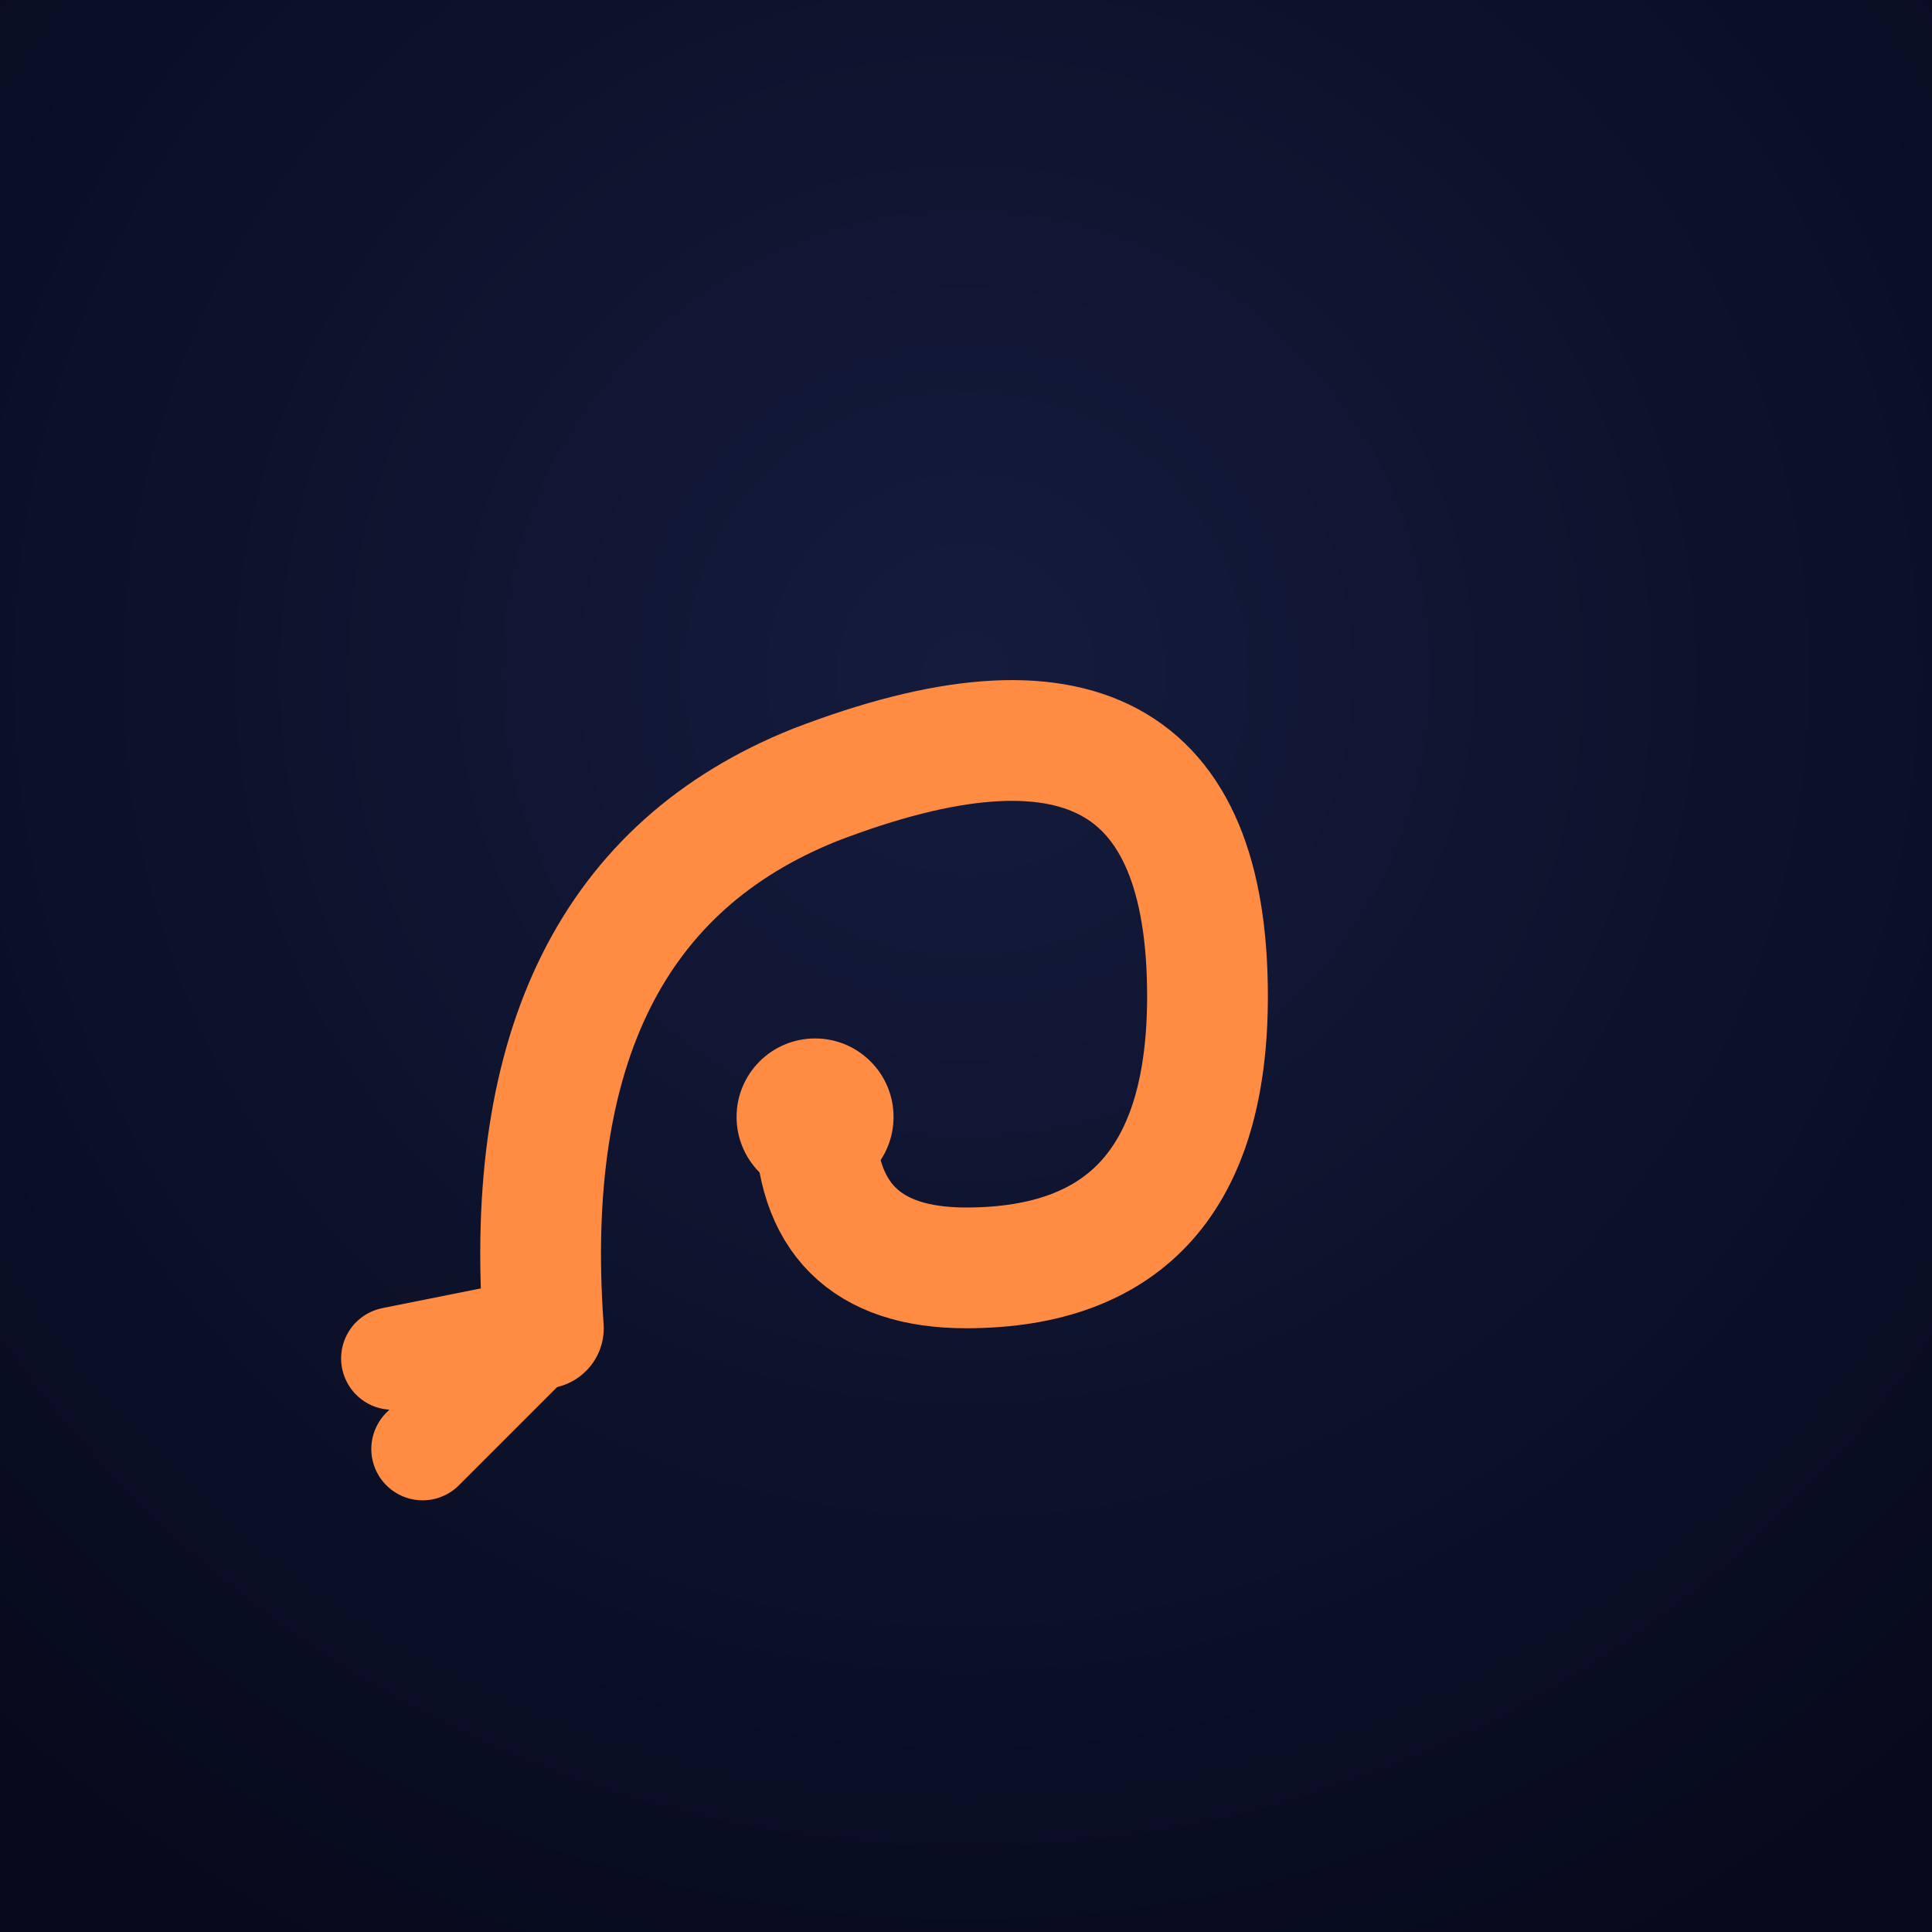
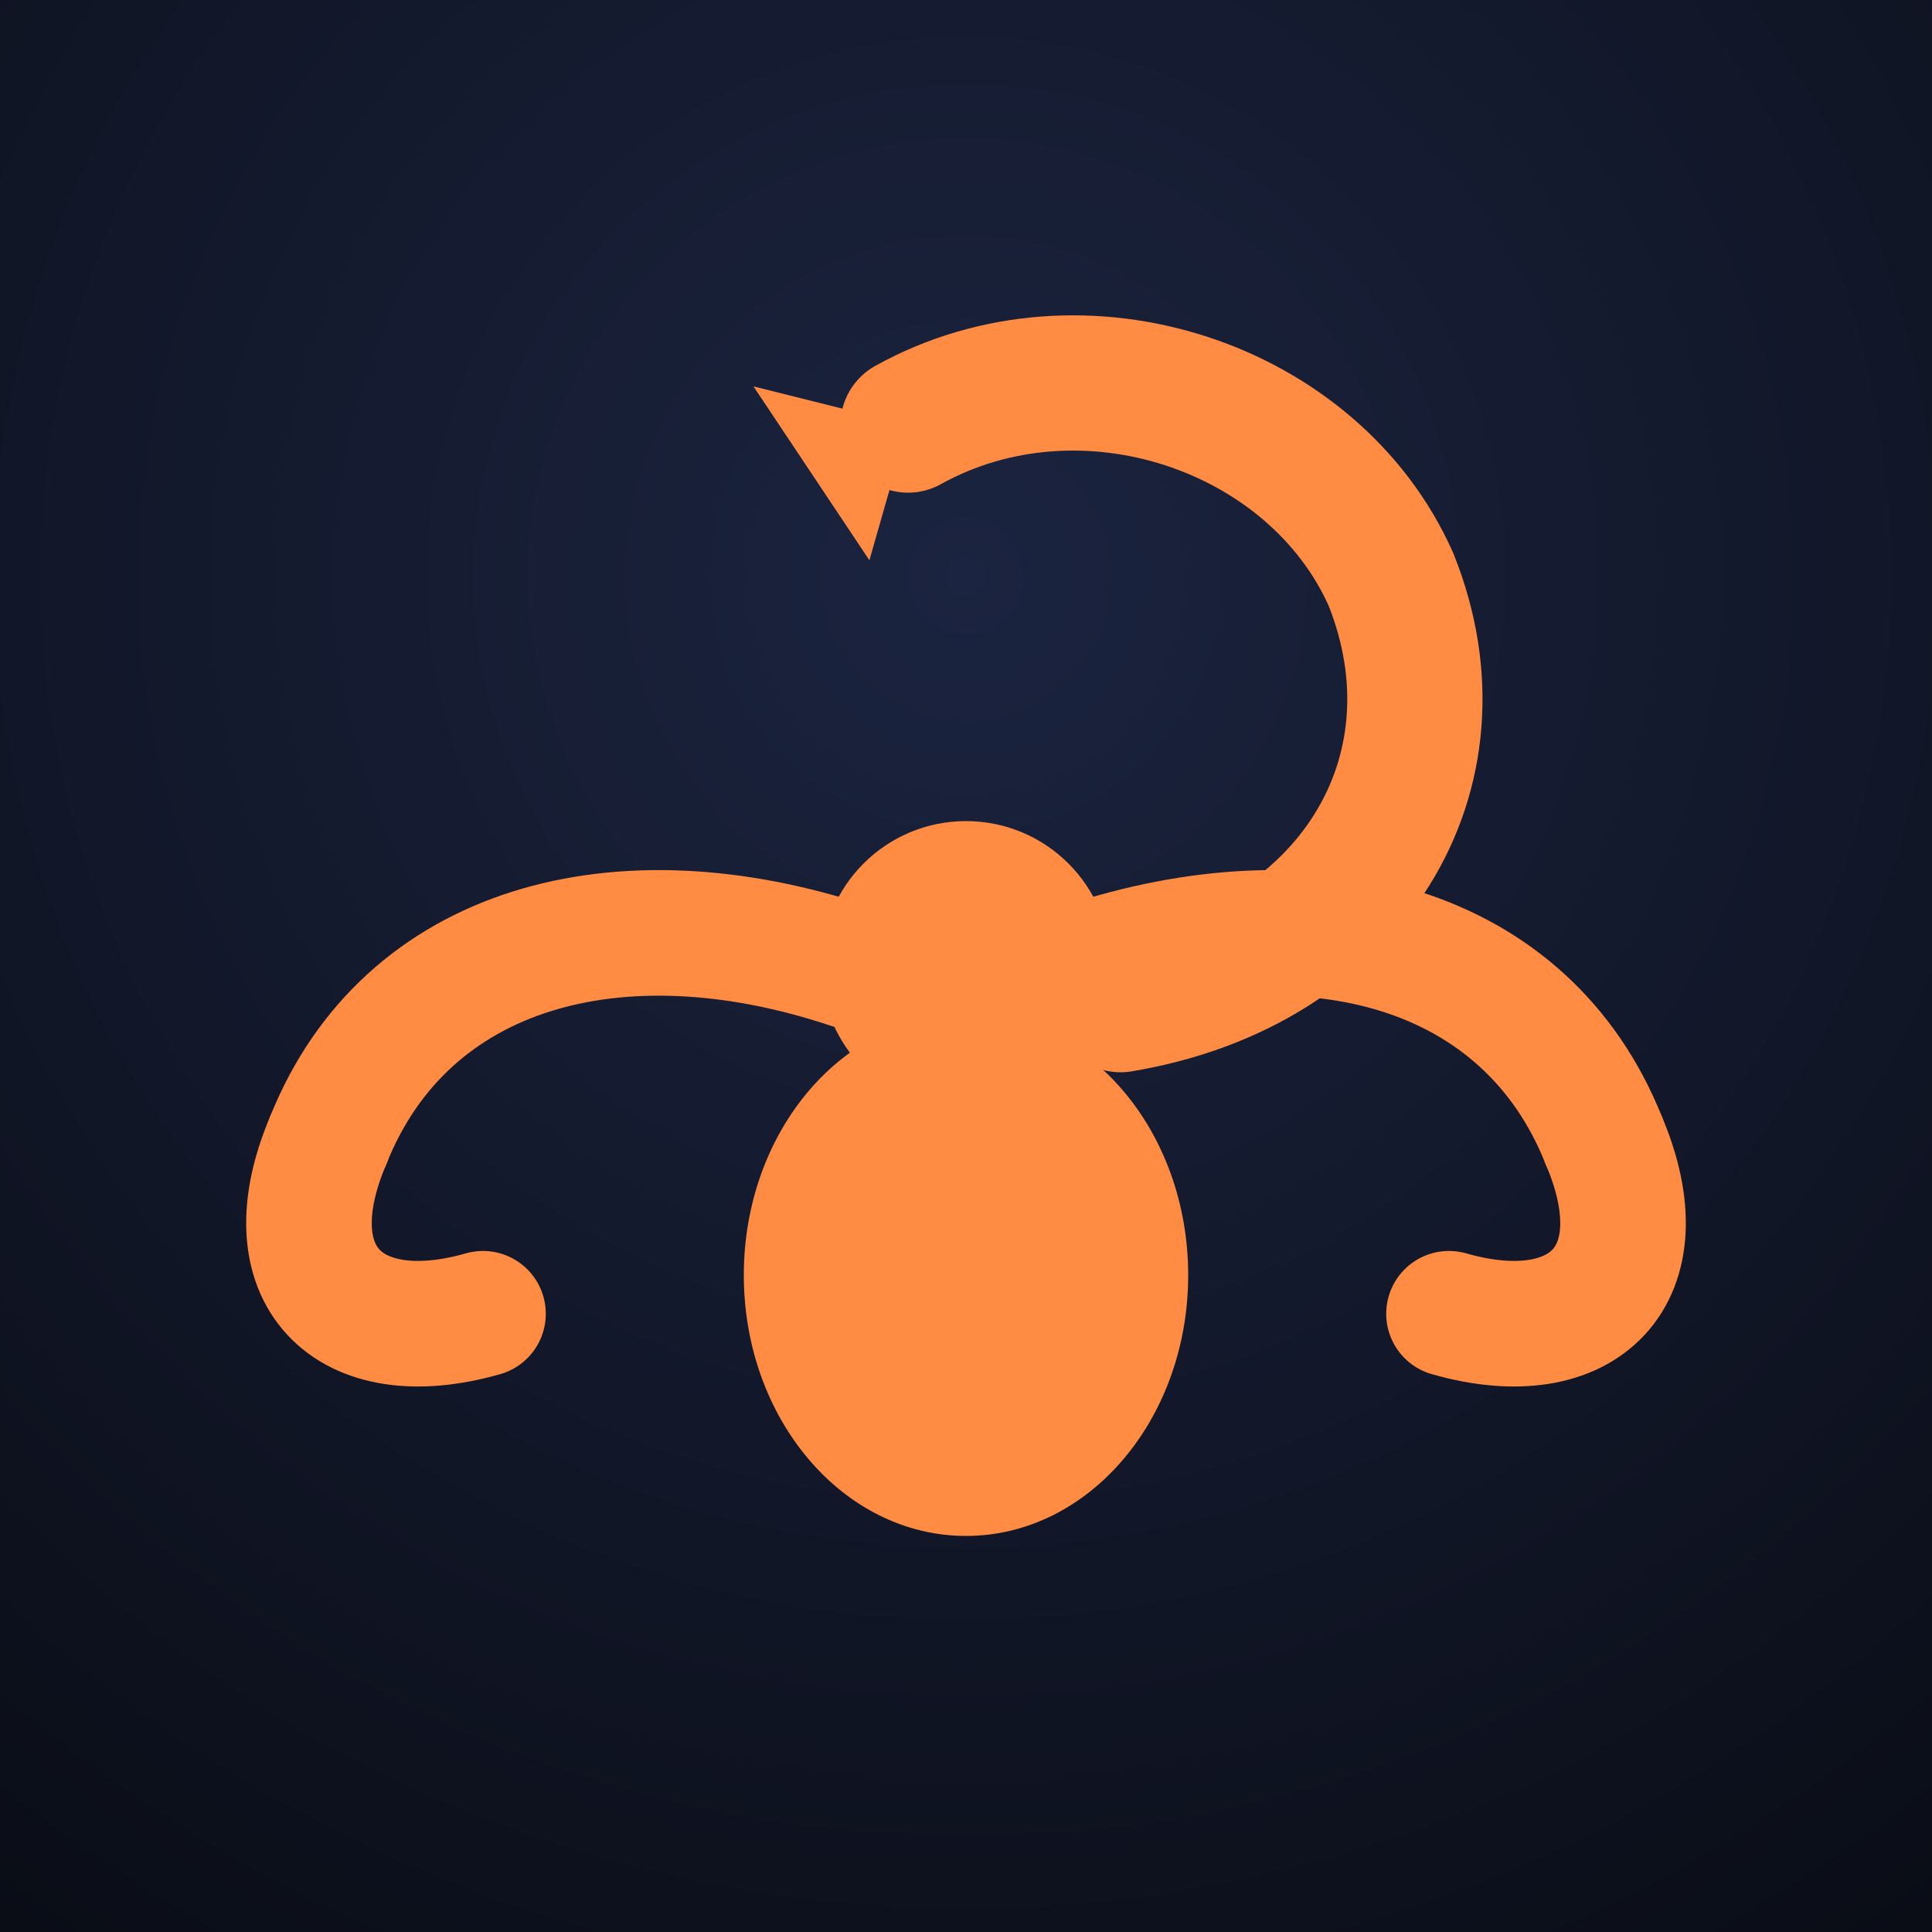
- <svg xmlns="http://www.w3.org/2000/svg" viewBox="0 0 64 64">
+ <svg xmlns="http://www.w3.org/2000/svg" viewBox="0 0 100 100">
  <defs>
-     <radialGradient id="bg" cx="50%" cy="35%" r="75%">
-       <stop offset="0%" stop-color="#141B3D" />
-       <stop offset="100%" stop-color="#070A1C" />
+     <radialGradient id="bg" cx="50%" cy="30%" r="85%">
+       <stop offset="0%" stop-color="#1B2440" />
+       <stop offset="100%" stop-color="#0A0D16" />
    </radialGradient>
  </defs>
-   <rect width="64" height="64" fill="url(#bg)" />
-   <g fill="none" stroke="#FF8C42" stroke-width="4" stroke-linecap="round" stroke-linejoin="round">
-     <path d="M18 44 Q17 30 27 26 Q40 21 40 33 Q40 42 32 42 Q27 42 27 37" />
-     <circle cx="27" cy="37" r="2.6" fill="#FF8C42" stroke="none" />
+   <rect width="100" height="100" fill="url(#bg)" />
+   <path d="M58 52 C 70 50, 76 40, 72 30 C 68 21, 56 17, 47 22" fill="none" stroke="#FF8C42" stroke-width="7" stroke-linecap="round" stroke-linejoin="round" />
+   <path d="M47 22 L 39 20 L 45 29 Z" fill="#FF8C42" />
+   <g fill="none" stroke="#FF8C42" stroke-width="6.5" stroke-linecap="round" stroke-linejoin="round">
+     <path d="M44 50 C 32 46, 21 49, 17 59" />
+     <path d="M17 59 C 14 66, 18 70, 25 68" />
  </g>
-   <g fill="none" stroke="#FF8C42" stroke-width="3.4" stroke-linecap="round">
-     <path d="M18 44 l-4 4" />
-     <path d="M18 44 l-5 1" />
+   <g fill="none" stroke="#FF8C42" stroke-width="6.5" stroke-linecap="round" stroke-linejoin="round" transform="translate(100,0) scale(-1,1)">
+     <path d="M44 50 C 32 46, 21 49, 17 59" />
+     <path d="M17 59 C 14 66, 18 70, 25 68" />
  </g>
+   <ellipse cx="50" cy="66" rx="11.5" ry="13.5" fill="#FF8C42" />
+   <circle cx="50" cy="50" r="7.5" fill="#FF8C42" />
</svg>
